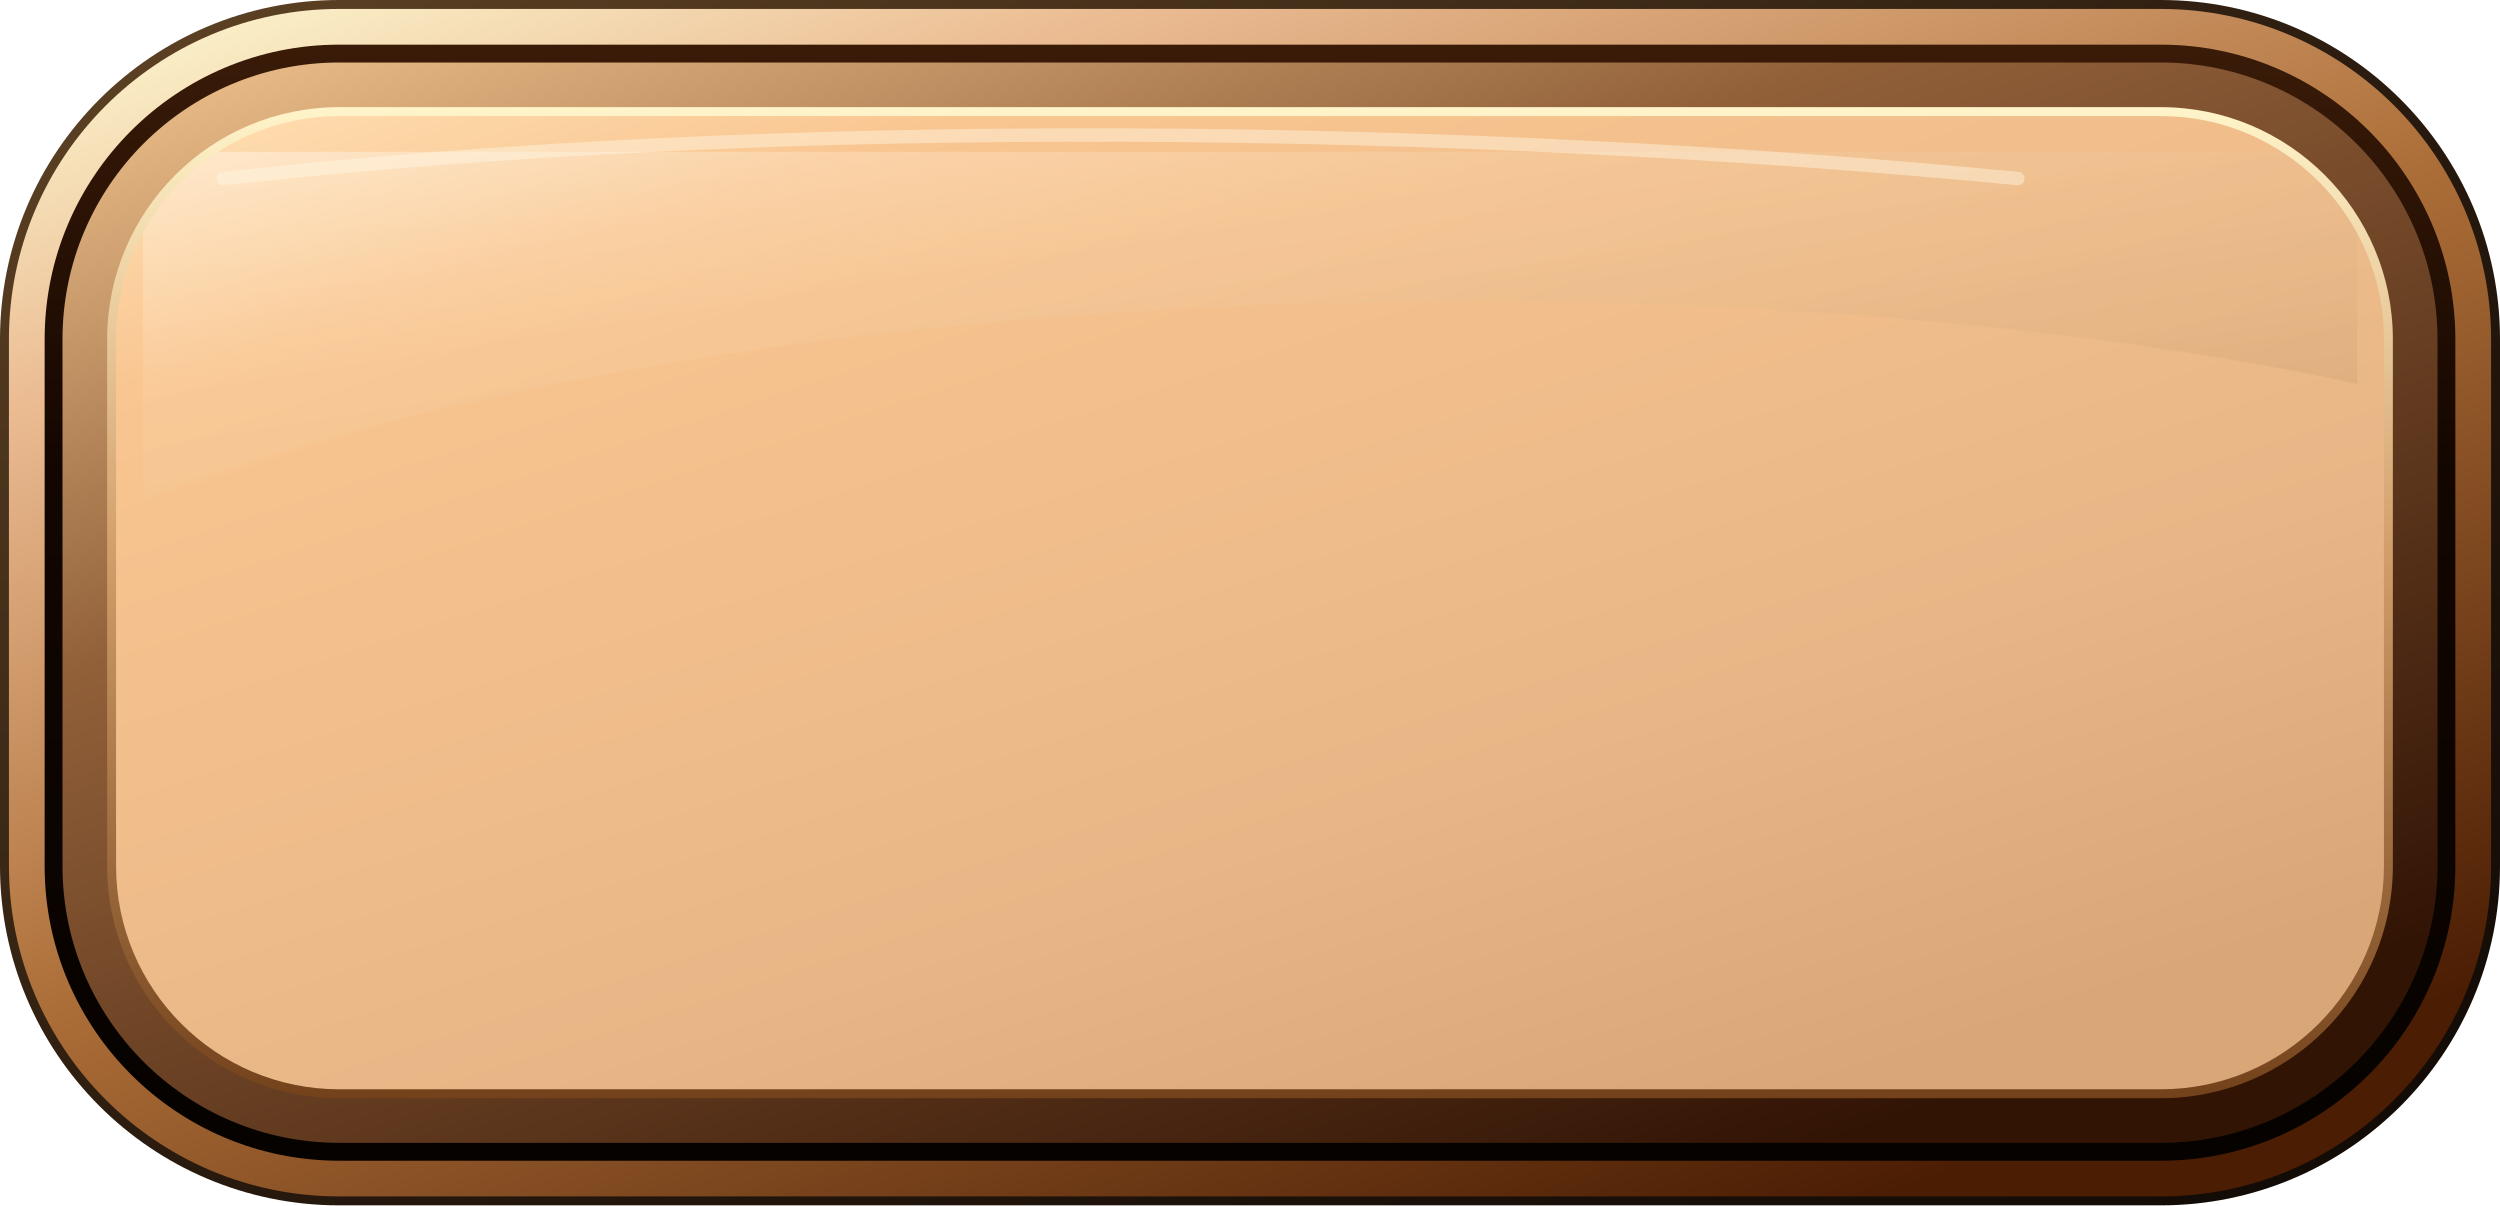
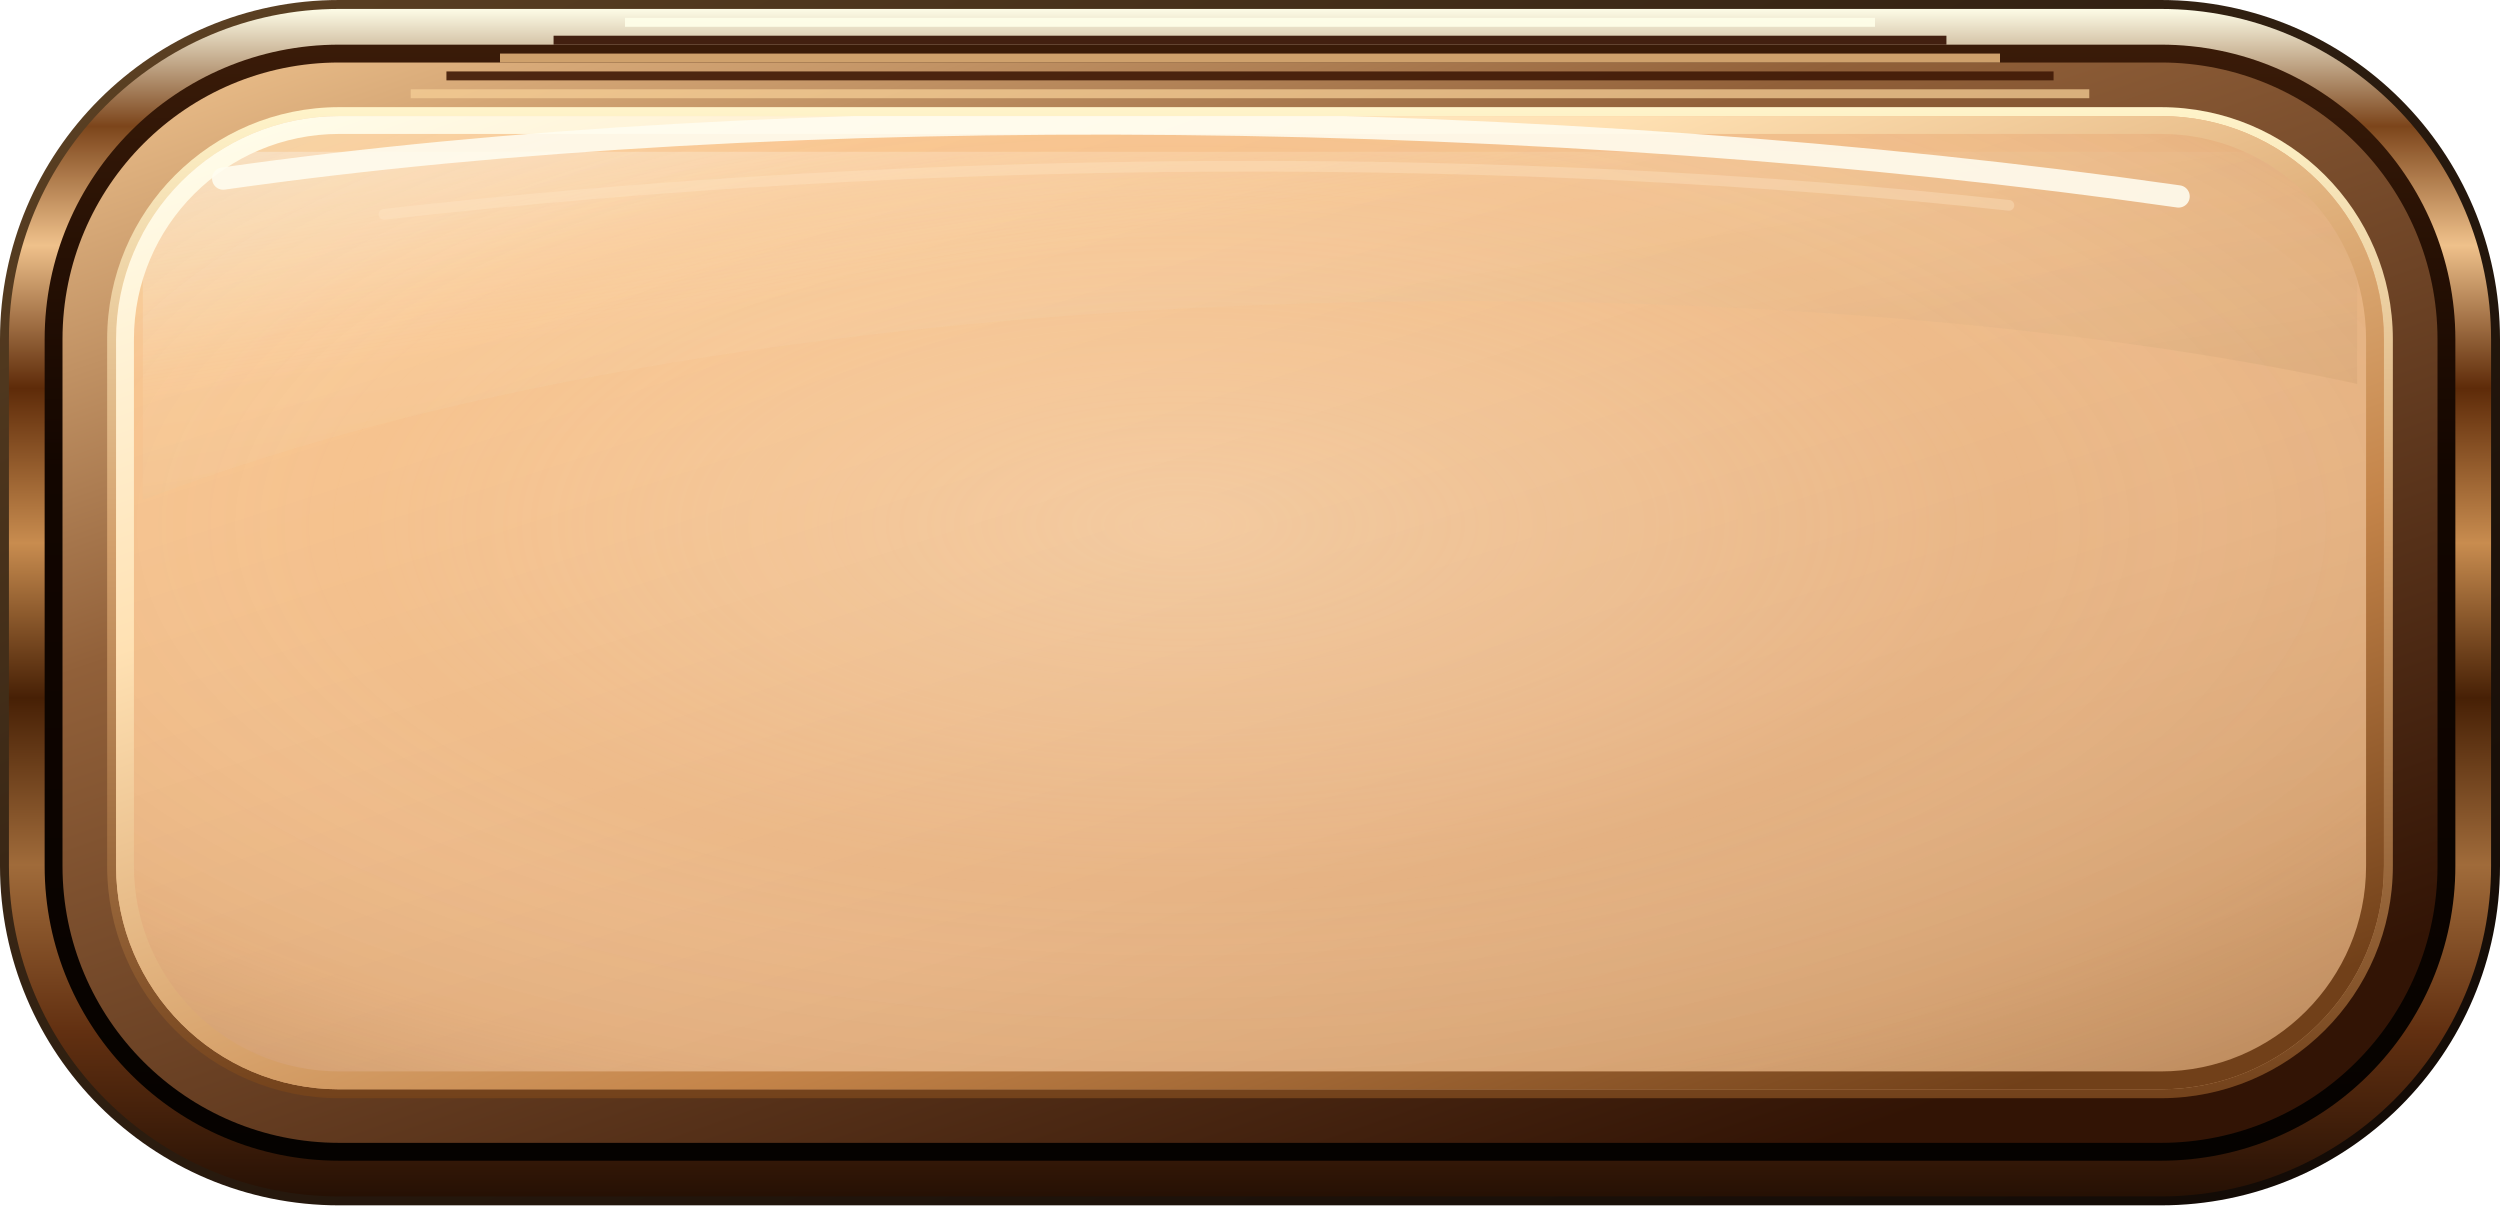
<svg xmlns="http://www.w3.org/2000/svg" viewBox="0 0 280 135">
  <defs>
    <linearGradient id="outer" x1="0" y1="0" x2="1" y2="1">
      <stop stop-color="#604425" />
      <stop offset=".55" stop-color="#26180D" />
      <stop offset="1" stop-color="#100905" />
    </linearGradient>
-     <linearGradient id="brightBevel" x1="0" y1="0" x2=".75" y2="1">
-       <stop stop-color="#FFFFD8" />
-       <stop offset=".22" stop-color="#EBBB92" />
-       <stop offset=".55" stop-color="#AC6E38" />
-       <stop offset="1" stop-color="#4B1D03" />
+     <linearGradient id="brightBevel" x1="0" y1="0" x2="0" y2="1">
+       <stop stop-color="#FFFFEA" />
+       <stop offset=".10" stop-color="#7C451B" />
+       <stop offset=".20" stop-color="#EFC18B" />
+       <stop offset=".32" stop-color="#5E2B09" />
+       <stop offset=".45" stop-color="#C88C4F" />
+       <stop offset=".58" stop-color="#472005" />
+       <stop offset=".72" stop-color="#A06B3A" />
+       <stop offset=".86" stop-color="#623011" />
+       <stop offset="1" stop-color="#251004" />
    </linearGradient>
    <linearGradient id="valley" x1="0" y1="0" x2="0" y2="1">
      <stop stop-color="#3A1B08" />
      <stop offset=".38" stop-color="#130600" />
      <stop offset="1" stop-color="#050200" />
    </linearGradient>
    <linearGradient id="rise" x1="0" y1="0" x2=".75" y2="1">
      <stop stop-color="#F0C38E" />
      <stop offset=".36" stop-color="#916039" />
      <stop offset="1" stop-color="#321405" />
    </linearGradient>
    <linearGradient id="innerLine" x1="0" y1="0" x2="0" y2="1">
      <stop stop-color="#FFF4CA" />
      <stop offset=".44" stop-color="#D3A06C" />
      <stop offset="1" stop-color="#73421B" />
    </linearGradient>
    <linearGradient id="plateFace" x1="0" y1="0" x2=".75" y2="1">
      <stop stop-color="#FFE0B4" />
      <stop offset=".18" stop-color="#F9C691" />
      <stop offset=".72" stop-color="#E8B586" />
      <stop offset="1" stop-color="#D8A677" />
    </linearGradient>
    <linearGradient id="plateGloss" x1="0" y1="0" x2="1" y2="1">
      <stop stop-color="#FFFFFF" stop-opacity=".38" />
      <stop offset=".35" stop-color="#FFF3D8" stop-opacity=".1" />
      <stop offset="1" stop-color="#744911" stop-opacity=".12" />
    </linearGradient>
    <linearGradient id="pressed" x1="0" y1="0" x2="0" y2="1">
      <stop stop-color="#4B1D03" stop-opacity=".42" />
      <stop offset=".32" stop-color="#4B1D03" stop-opacity="0" />
      <stop offset="1" stop-color="#FFF7DD" stop-opacity=".2" />
    </linearGradient>
+     <linearGradient id="innerGlow" x1="0" y1="0" x2=".85" y2="1">
+       <stop stop-color="#FFFFEF" />
+       <stop offset=".32" stop-color="#FFE1B3" />
+       <stop offset=".72" stop-color="#C48449" />
+       <stop offset="1" stop-color="#714019" />
+     </linearGradient>
+     <radialGradient id="vignette" cx="47%" cy="42%" r="74%">
+       <stop stop-color="#FFF7E4" stop-opacity=".24" />
+       <stop offset=".50" stop-color="#FFF7E4" stop-opacity="0" />
+       <stop offset=".80" stop-color="#9A5C27" stop-opacity=".08" />
+       <stop offset="1" stop-color="#633510" stop-opacity=".25" />
+     </radialGradient>
    <clipPath id="faceClip">
      <rect x="13" y="13" width="254" height="109" rx="25" />
    </clipPath>
  </defs>
  <g id="rim">
    <rect width="280" height="135" rx="38" fill="url(#outer)" />
    <rect x="1" y="1" width="278" height="133" rx="37" fill="url(#brightBevel)" />
    <rect x="5" y="5" width="270" height="125" rx="33" fill="url(#valley)" />
    <rect x="7" y="7" width="266" height="121" rx="31" fill="url(#rise)" />
    <rect x="12" y="12" width="256" height="111" rx="26" fill="url(#innerLine)" />
+     <rect x="70" y="2" width="140" height="1" fill="#FFFFEA" fill-opacity=".88" />
+     <rect x="62" y="4" width="156" height="1" fill="#3A1607" fill-opacity=".94" />
+     <rect x="56" y="6" width="168" height="1" fill="#F0BE82" fill-opacity=".82" />
+     <rect x="50" y="8" width="180" height="1" fill="#401906" fill-opacity=".9" />
+     <rect x="46" y="10" width="188" height="1" fill="#F5CF96" fill-opacity=".74" />
  </g>
  <g id="face">
    <rect x="13" y="13" width="254" height="109" rx="25" fill="url(#plateFace)" />
  </g>
  <g id="gloss" clip-path="url(#faceClip)">
    <path d="M16 17H264V43C200 29 86 29 16 56Z" fill="url(#plateGloss)" />
-     <path d="M25 20C88 13 164 14 226 20" fill="none" stroke="#FFF8E6" stroke-opacity=".44" stroke-width="1.5" stroke-linecap="round" />
+     <rect x="13" y="13" width="254" height="109" fill="url(#vignette)" />
+     <rect x="14" y="14" width="252" height="107" rx="24" fill="none" stroke="url(#innerGlow)" stroke-width="2" />
+     <path d="M25 20C88 11 174 12 244 22" fill="none" stroke="#FFFDF1" stroke-opacity=".88" stroke-width="2.5" stroke-linecap="round" />
+     <path d="M43 24C105 17 170 17 225 23" fill="none" stroke="#FFE9CA" stroke-opacity=".34" stroke-width="1.2" stroke-linecap="round" />
  </g>
  <g id="press" opacity="0" clip-path="url(#faceClip)">
    <rect x="13" y="13" width="254" height="109" fill="url(#pressed)" />
  </g>
</svg>
